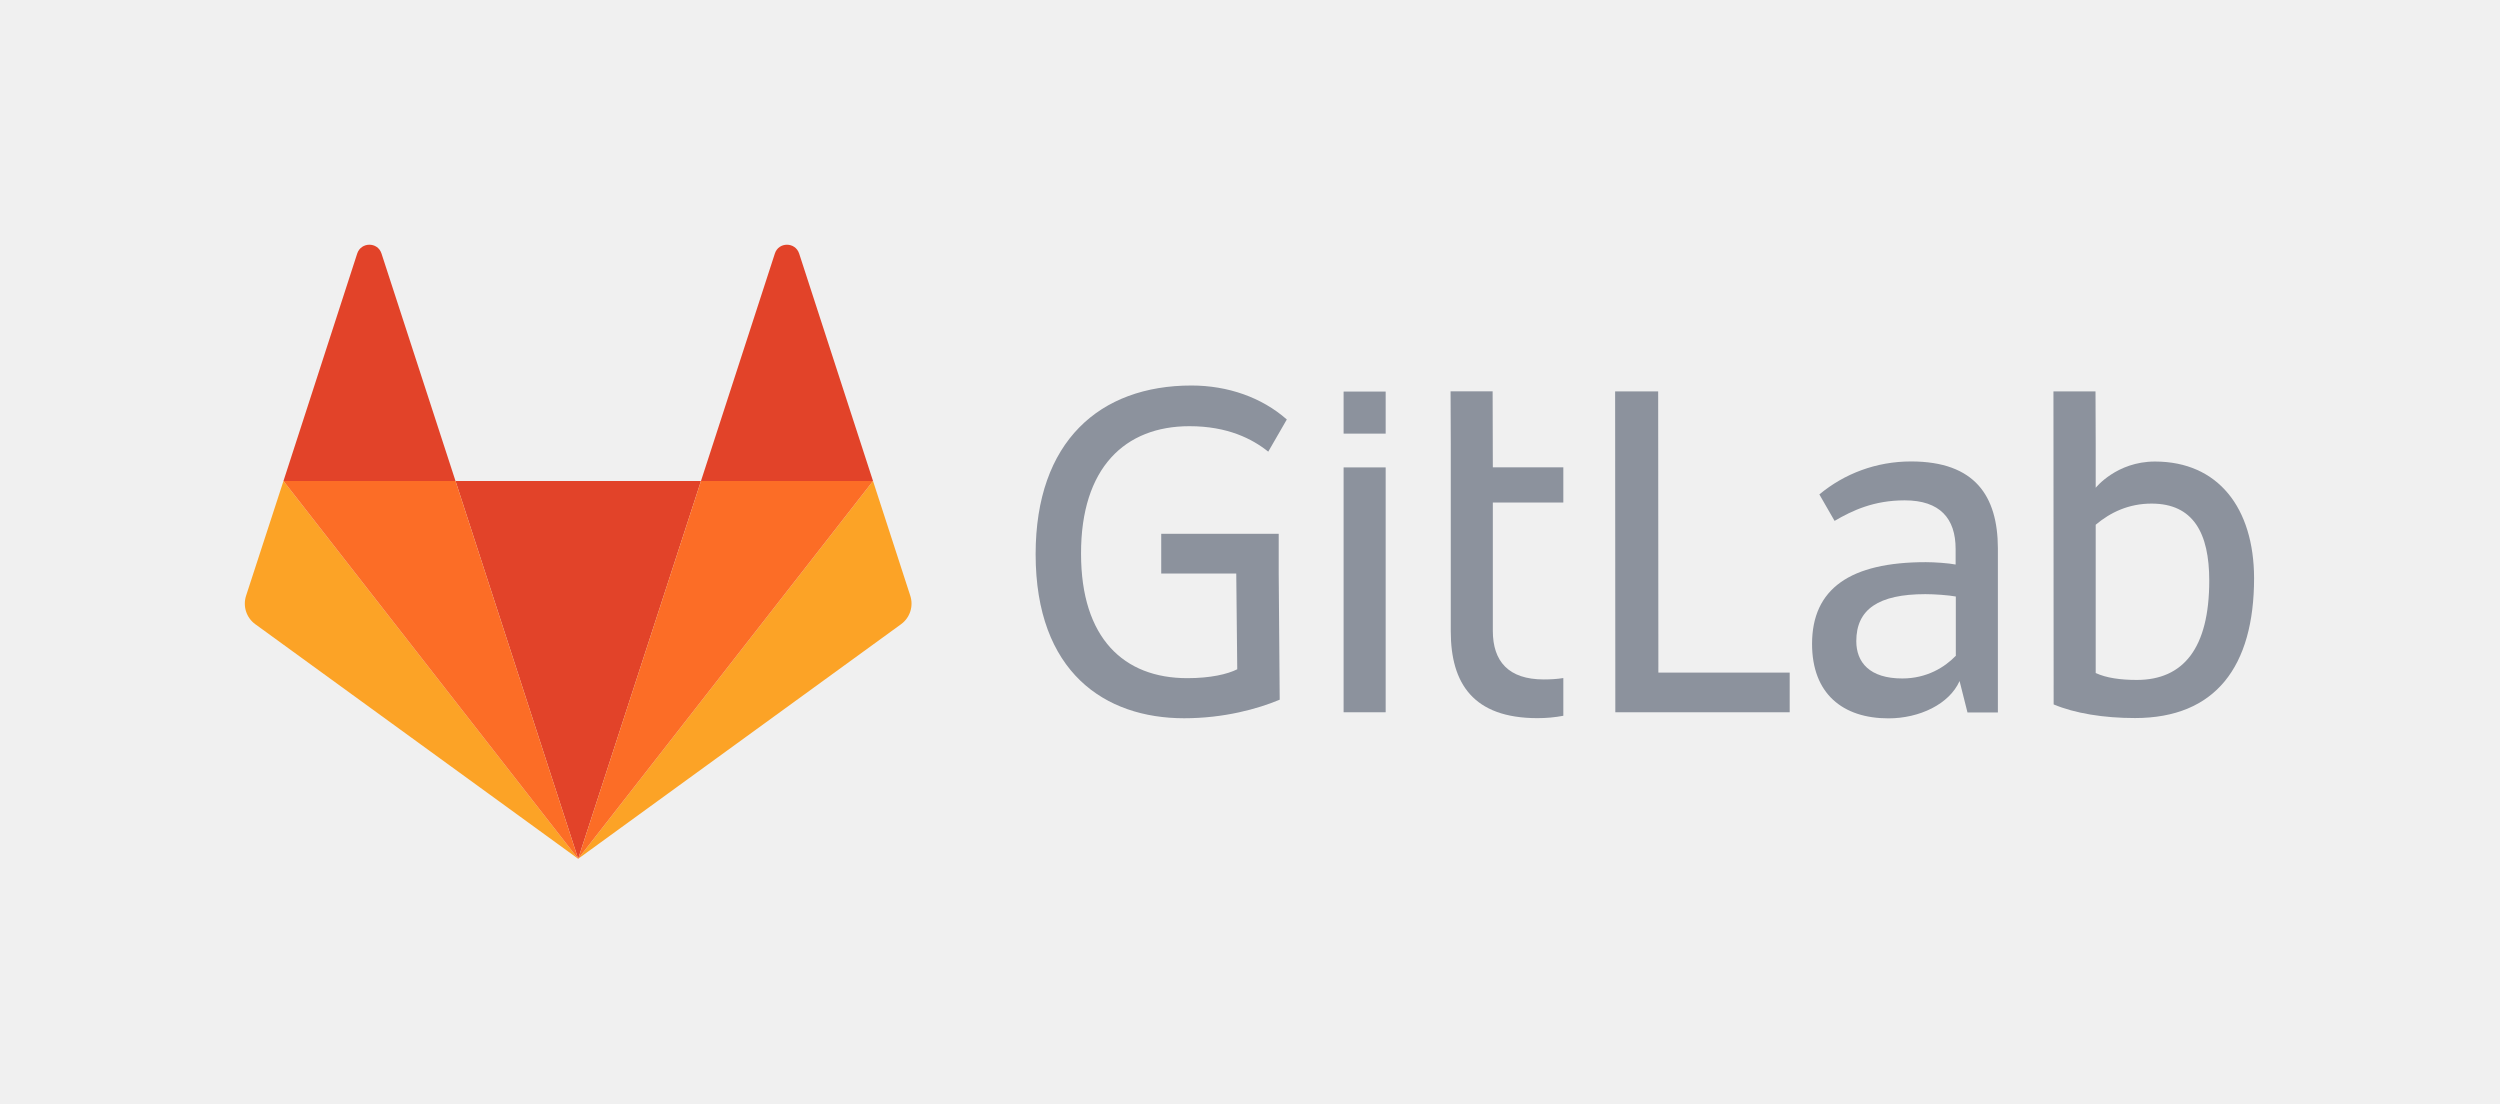
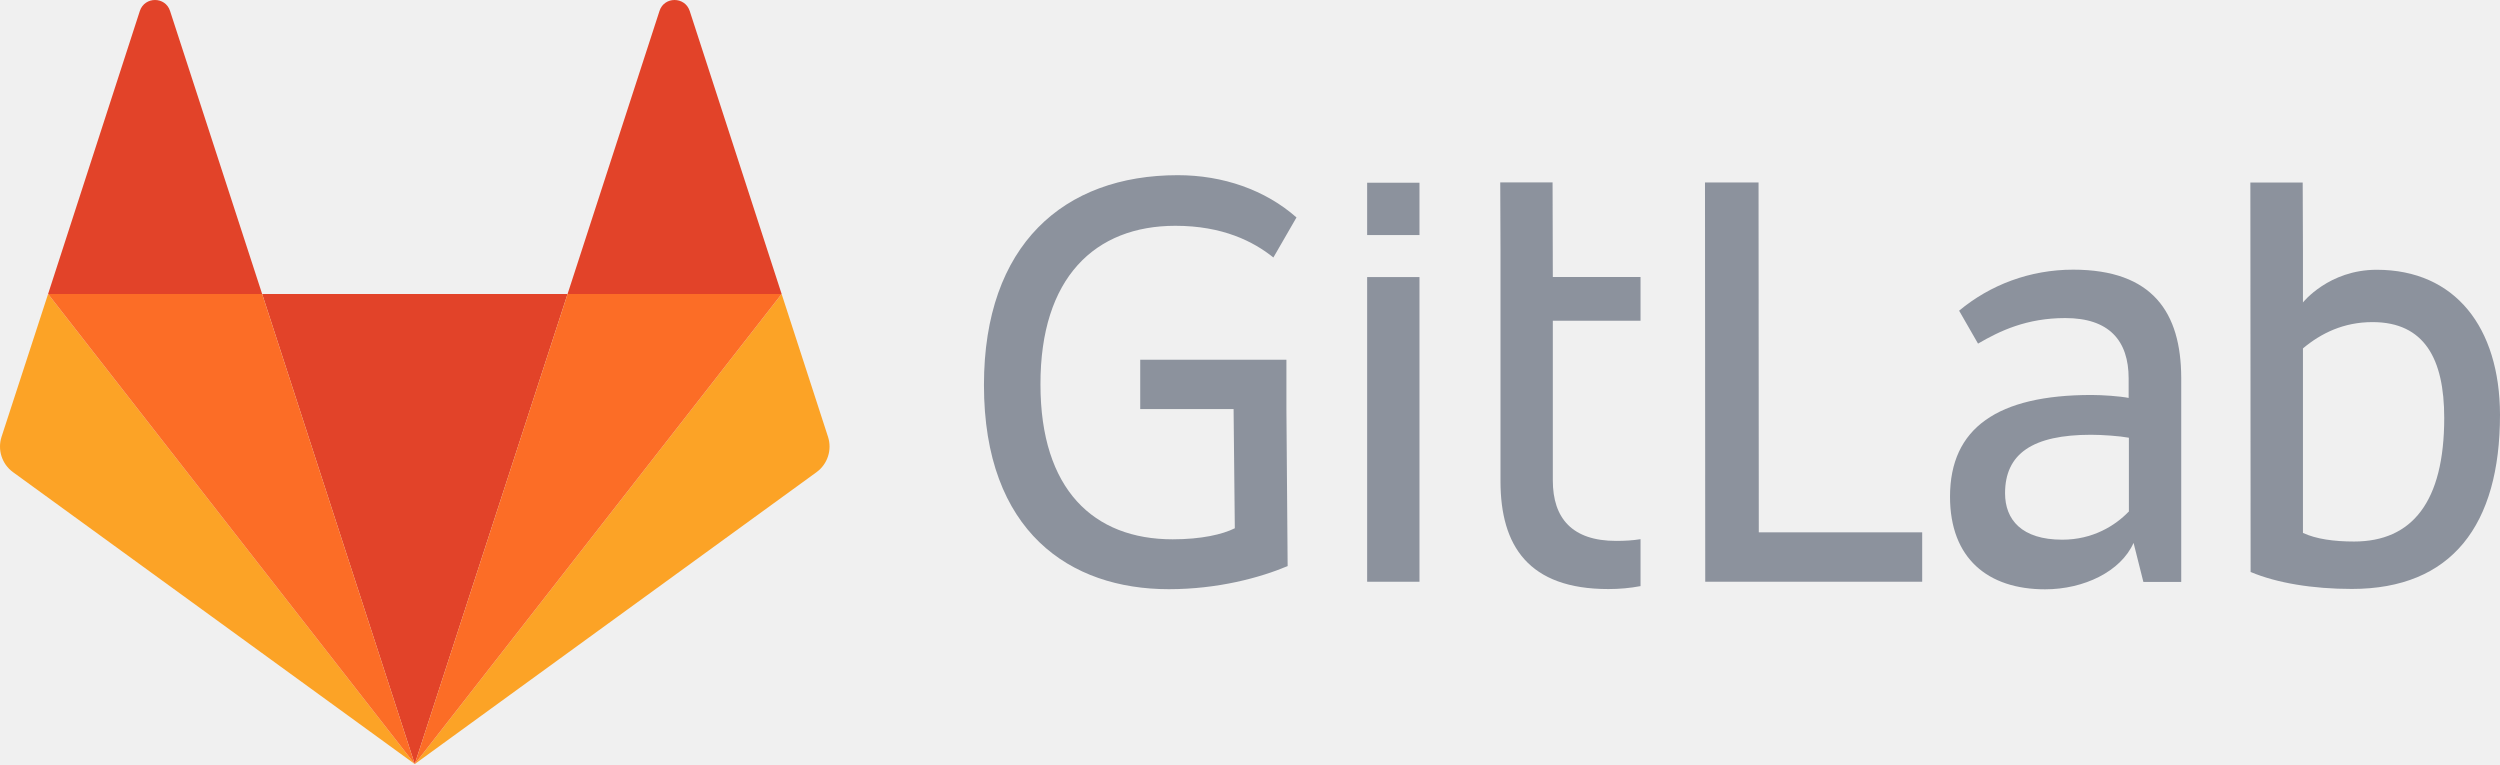
- <svg xmlns="http://www.w3.org/2000/svg" version="1.1" x="0px" y="0px" viewBox="0 0 1266 559" style="enable-background:new 0 0 1266 559;" xml:space="preserve">
-   <style type="text/css">
+ <svg xmlns="http://www.w3.org/2000/svg" version="1.1" x="0px" y="0px" viewBox="0 0 1017.49 310.967" xml:space="preserve" id="svg50" width="1017.49" height="310.967">
+   <defs id="defs54" />
+   <style type="text/css" id="style2">
	.st0{fill:#FAFAFA;}
	.st1{fill:#F0F0F0;}
	.st2{fill:#FFFFFF;}
	.st3{fill:#E24329;}
	.st4{fill:#FCA326;}
	.st5{fill:#FC6D26;}
	.st6{fill:#8C929D;}
	.st7{fill:#2E2E2E;}
	.st8{fill:none;stroke:#FCA326;stroke-width:16;stroke-linecap:round;stroke-linejoin:round;stroke-miterlimit:10;}
	.st9{fill:none;stroke:#FC6D26;stroke-width:16;stroke-linecap:round;stroke-linejoin:round;stroke-miterlimit:10;}
	.st10{fill:none;stroke:#E24329;stroke-width:16;stroke-linecap:round;stroke-linejoin:round;stroke-miterlimit:10;}
	.st11{fill:none;stroke:#F0F0F0;stroke-miterlimit:10;}
	.st12{fill:#231F20;}
	.st13{fill:none;stroke:#231F20;stroke-width:16;stroke-linecap:round;stroke-linejoin:round;stroke-miterlimit:10;}
	.st14{display:none;}
	.st15{display:inline;opacity:0.1;fill:#E828E3;}
	.st16{display:inline;}
	.st17{opacity:0.1;fill:#E828E3;}
	.st18{font-family:'SourceSansPro-Semibold';}
	.st19{font-size:24px;}
	.st20{display:inline;fill:#DB3B21;}
	.st21{display:inline;fill:#FC6D26;}
	.st22{display:inline;fill:#2E2E2E;}
	.st23{display:inline;fill:#6E49CB;}
	.st24{display:inline;fill:#380D75;}
	.st25{display:inline;fill:#FCA121;}
	.st26{opacity:0.6;fill:none;stroke:#231F20;stroke-width:2;stroke-miterlimit:10;stroke-dasharray:12,6;}
	.st27{fill:none;stroke:#444444;stroke-width:1.534;stroke-miterlimit:10;}
</style>
-   <g id="logo_art">
-     <g>
-       <g>
-         <path id="path14_3_" class="st6" d="M839.7,198.192h-21.8l0.1,162.5h88.3v-20.1h-66.5L839.7,198.192L839.7,198.192z" />
-         <g id="g24_3_" transform="translate(977.3274, 143.2844)">
-           <path id="path26_3_" class="st6" d="M13,188.892c-5.5,5.7-14.6,11.4-27,11.4c-16.6,0-23.3-8.2-23.3-18.9      c0-16.1,11.2-23.8,35-23.8c4.5,0,11.7,0.5,15.4,1.2v30.1H13z M-9.6,90.392c-17.6,0-33.8,6.2-46.4,16.7l7.7,13.4      c8.9-5.2,19.8-10.4,35.5-10.4c17.9,0,25.8,9.2,25.8,24.6v7.9c-3.5-0.7-10.7-1.2-15.1-1.2c-38.2,0-57.6,13.4-57.6,41.4      c0,25.1,15.4,37.7,38.7,37.7c15.7,0,30.8-7.2,36-18.9l4,15.9h15.4v-83.2C34.3,107.992,22.9,90.392-9.6,90.392L-9.6,90.392z" />
+   <g id="logo_art" transform="translate(-123.977,-123.9248)">
+     <g id="g28">
+       <g id="g15">
+         <path id="path14_3_" class="st6" d="m 839.7,198.192 h -21.8 l 0.1,162.5 h 88.3 v -20.1 h -66.5 z" />
+         <g id="g24_3_" transform="translate(977.3274,143.2844)">
+           <path id="path26_3_" class="st6" d="m 13,188.892 c -5.5,5.7 -14.6,11.4 -27,11.4 -16.6,0 -23.3,-8.2 -23.3,-18.9 0,-16.1 11.2,-23.8 35,-23.8 4.5,0 11.7,0.5 15.4,1.2 v 30.1 z m -22.6,-98.5 c -17.6,0 -33.8,6.2 -46.4,16.7 l 7.7,13.4 c 8.9,-5.2 19.8,-10.4 35.5,-10.4 17.9,0 25.8,9.2 25.8,24.6 v 7.9 c -3.5,-0.7 -10.7,-1.2 -15.1,-1.2 -38.2,0 -57.6,13.4 -57.6,41.4 0,25.1 15.4,37.7 38.7,37.7 15.7,0 30.8,-7.2 36,-18.9 l 4,15.9 h 15.4 v -83.2 c -0.1,-26.3 -11.5,-43.9 -44,-43.9 z" />
        </g>
-         <g id="g28_3_" transform="translate(1099.767, 143.1289)">
-           <path id="path30_3_" class="st6" d="M-17.7,201.192c-8.2,0-15.4-1-20.8-3.5v-67.3v-7.8c7.4-6.2,16.6-10.7,28.3-10.7      c21.1,0,29.2,14.9,29.2,39C19,185.092,5.9,201.192-17.7,201.192 M-8.5,90.592c-19.5,0-30,13.3-30,13.3v-21l-0.1-27.8h-9.8h-11.5      l0.1,158.5c10.7,4.5,25.3,6.9,41.2,6.9c40.7,0,60.3-26,60.3-70.9C41.6,114.092,23.5,90.592-8.5,90.592" />
+         <g id="g28_3_" transform="translate(1099.767,143.1289)">
+           <path id="path30_3_" class="st6" d="m -17.7,201.192 c -8.2,0 -15.4,-1 -20.8,-3.5 v -67.3 -7.8 c 7.4,-6.2 16.6,-10.7 28.3,-10.7 21.1,0 29.2,14.9 29.2,39 0,34.2 -13.1,50.3 -36.7,50.3 m 9.2,-110.6 c -19.5,0 -30,13.3 -30,13.3 v -21 l -0.1,-27.8 h -9.8 -11.5 l 0.1,158.5 c 10.7,4.5 25.3,6.9 41.2,6.9 40.7,0 60.3,-26 60.3,-70.9 -0.1,-35.5 -18.2,-59 -50.2,-59" />
        </g>
-         <g id="g32_5_" transform="translate(584.0421, 143.6308)">
-           <path id="path34_5_" class="st6" d="M18.3,72.192c19.3,0,31.8,6.4,39.9,12.9l9.4-16.3c-12.7-11.2-29.9-17.2-48.3-17.2      c-46.4,0-78.9,28.3-78.9,85.4c0,59.8,35.1,83.1,75.2,83.1c20.1,0,37.2-4.7,48.4-9.4l-0.5-63.9v-7.5v-12.6H4v20.1h38l0.5,48.5      c-5,2.5-13.6,4.5-25.3,4.5c-32.2,0-53.8-20.3-53.8-63C-36.7,93.292-14.4,72.192,18.3,72.192" />
+         <g id="g32_5_" transform="translate(584.0421,143.6308)">
+           <path id="path34_5_" class="st6" d="m 18.3,72.192 c 19.3,0 31.8,6.4 39.9,12.9 l 9.4,-16.3 c -12.7,-11.2 -29.9,-17.2 -48.3,-17.2 -46.4,0 -78.9,28.3 -78.9,85.4 0,59.8 35.1,83.1 75.2,83.1 20.1,0 37.2,-4.7 48.4,-9.4 l -0.5,-63.9 v -7.5 -12.6 H 4 v 20.1 h 38 l 0.5,48.5 c -5,2.5 -13.6,4.5 -25.3,4.5 -32.2,0 -53.8,-20.3 -53.8,-63 -0.1,-43.5 22.2,-64.6 54.9,-64.6" />
        </g>
-         <g id="g36_4_" transform="translate(793.569, 142.5775)">
-           <path id="path38_4_" class="st6" d="M-37.7,55.592H-59l0.1,27.3v11.2v6.5v11.4v65v0.2c0,26.3,11.4,43.9,43.9,43.9      c4.5,0,8.9-0.4,13.1-1.2v-19.1c-3.1,0.5-6.4,0.7-9.9,0.7c-17.9,0-25.8-9.2-25.8-24.6v-65h35.7v-17.8h-35.7L-37.7,55.592      L-37.7,55.592z" />
+         <g id="g36_4_" transform="translate(793.569,142.5775)">
+           <path id="path38_4_" class="st6" d="M -37.7,55.592 H -59 l 0.1,27.3 v 11.2 6.5 11.4 65 0.2 c 0,26.3 11.4,43.9 43.9,43.9 4.5,0 8.9,-0.4 13.1,-1.2 v -19.1 c -3.1,0.5 -6.4,0.7 -9.9,0.7 -17.9,0 -25.8,-9.2 -25.8,-24.6 v -65 h 35.7 v -17.8 h -35.7 z" />
        </g>
-         <path id="path40_33_" class="st6" d="M680.4,360.692h21.3v-124h-21.3V360.692L680.4,360.692z" />
-         <path id="path42_3_" class="st6" d="M680.4,219.592h21.3v-21.3h-21.3V219.592L680.4,219.592z" />
+         <path id="path40_33_" class="st6" d="m 680.4,360.692 h 21.3 v -124 h -21.3 z" />
+         <path id="path42_3_" class="st6" d="m 680.4,219.592 h 21.3 v -21.3 h -21.3 z" />
      </g>
-       <g>
-         <path id="path50_5_" class="st3" d="M292.778,434.892L292.778,434.892l62.199-191.322H230.669L292.778,434.892L292.778,434.892z" />
-         <path id="path66_12_" class="st4" d="M143.549,243.57L143.549,243.57l-18.941,58.126c-1.714,5.278,0.137,11.104,4.661,14.394     l163.509,118.801L143.549,243.57L143.549,243.57z" />
-         <path id="path74_5_" class="st3" d="M143.549,243.57h87.12l-37.494-115.224c-1.919-5.895-10.282-5.895-12.27,0L143.549,243.57     L143.549,243.57z" />
-         <path id="path82_12_" class="st4" d="M442.097,243.57L442.097,243.57l18.873,58.126c1.714,5.278-0.137,11.104-4.661,14.394     L292.778,434.892L442.097,243.57L442.097,243.57z" />
-         <path id="path86_5_" class="st3" d="M442.097,243.57h-87.12l37.425-115.224c1.919-5.895,10.282-5.895,12.27,0L442.097,243.57     L442.097,243.57z" />
-         <polygon class="st5" points="292.778,434.892 354.977,243.57 442.097,243.57    " />
-         <polygon class="st5" points="292.778,434.892 143.549,243.57 230.669,243.57    " />
+       <g id="g26">
+         <path id="path50_5_" class="st3" d="m 292.778,434.892 v 0 L 354.977,243.57 H 230.669 Z" />
+         <path id="path66_12_" class="st4" d="m 143.549,243.57 v 0 l -18.941,58.126 c -1.714,5.278 0.137,11.104 4.661,14.394 l 163.509,118.801 z" />
+         <path id="path74_5_" class="st3" d="m 143.549,243.57 h 87.12 L 193.175,128.346 c -1.919,-5.895 -10.282,-5.895 -12.27,0 z" />
+         <path id="path82_12_" class="st4" d="m 442.097,243.57 v 0 l 18.873,58.126 c 1.714,5.278 -0.137,11.104 -4.661,14.394 L 292.778,434.892 Z" />
+         <path id="path86_5_" class="st3" d="m 442.097,243.57 h -87.12 l 37.425,-115.224 c 1.919,-5.895 10.282,-5.895 12.27,0 z" />
+         <polygon class="st5" points="442.097,243.57 292.778,434.892 354.977,243.57 " id="polygon22" />
+         <polygon class="st5" points="230.669,243.57 292.778,434.892 143.549,243.57 " id="polygon24" />
      </g>
    </g>
  </g>
-   <g id="spacing_guides" class="st14">
-     <path id="path40_32_" class="st15" d="M-1,0v124h1268V0H-1L-1,0z" />
-     <path id="path40_31_" class="st15" d="M-1,435v124h1268V435H-1L-1,435z" />
-     <path id="path40_30_" class="st15" d="M261.69,434.551h62v-310h-62V434.551L261.69,434.551z" />
-     <path id="path40_29_" class="st15" d="M462.2,560h62V-1h-62V560L462.2,560z" />
-     <text transform="matrix(1 0 0 1 256.2529 195)" class="st16 st18 st19">H: 2.5 x</text>
-     <text transform="matrix(1 0 0 1 468.4727 282.832)" class="st16 st18 st19">1/2 x</text>
-     <text transform="matrix(1 0 0 1 621.2881 500.4978)" class="st16 st18 st19">1x</text>
-     <text transform="matrix(1 0 0 1 621.2881 65.4988)" class="st16 st18 st19">1x</text>
-     <path id="path40_27_" class="st15" d="M0,560h124V-1H0V560L0,560z" />
-     <text transform="matrix(1 0 0 1 51.2881 282.832)" class="st16 st18 st19">1x</text>
-     <path id="path40_3_" class="st15" d="M1142,560h124V-1h-124V560L1142,560z" />
-     <text transform="matrix(1 0 0 1 1191.288 282.832)" class="st16 st18 st19">1x</text>
+   <g id="spacing_guides" class="st14" transform="translate(-123.977,-123.9248)">
+     <path id="path40_32_" class="st15" d="M -1,0 V 124 H 1267 V 0 Z" />
+     <path id="path40_31_" class="st15" d="M -1,435 V 559 H 1267 V 435 Z" />
+     <path id="path40_30_" class="st15" d="m 261.69,434.551 h 62 v -310 h -62 z" />
+     <path id="path40_29_" class="st15" d="m 462.2,560 h 62 V -1 h -62 z" />
+     <text transform="translate(256.2529,195)" class="st16 st18 st19" id="text35">H: 2.5 x</text>
+     <text transform="translate(468.4727,282.832)" class="st16 st18 st19" id="text37">1/2 x</text>
+     <text transform="translate(621.2881,500.4978)" class="st16 st18 st19" id="text39">1x</text>
+     <text transform="translate(621.2881,65.4988)" class="st16 st18 st19" id="text41">1x</text>
+     <path id="path40_27_" class="st15" d="M 0,560 H 124 V -1 H 0 Z" />
+     <text transform="translate(51.2881,282.832)" class="st16 st18 st19" id="text44">1x</text>
+     <path id="path40_3_" class="st15" d="m 1142,560 h 124 V -1 h -124 z" />
+     <text transform="translate(1191.288,282.832)" class="st16 st18 st19" id="text47">1x</text>
  </g>
</svg>
